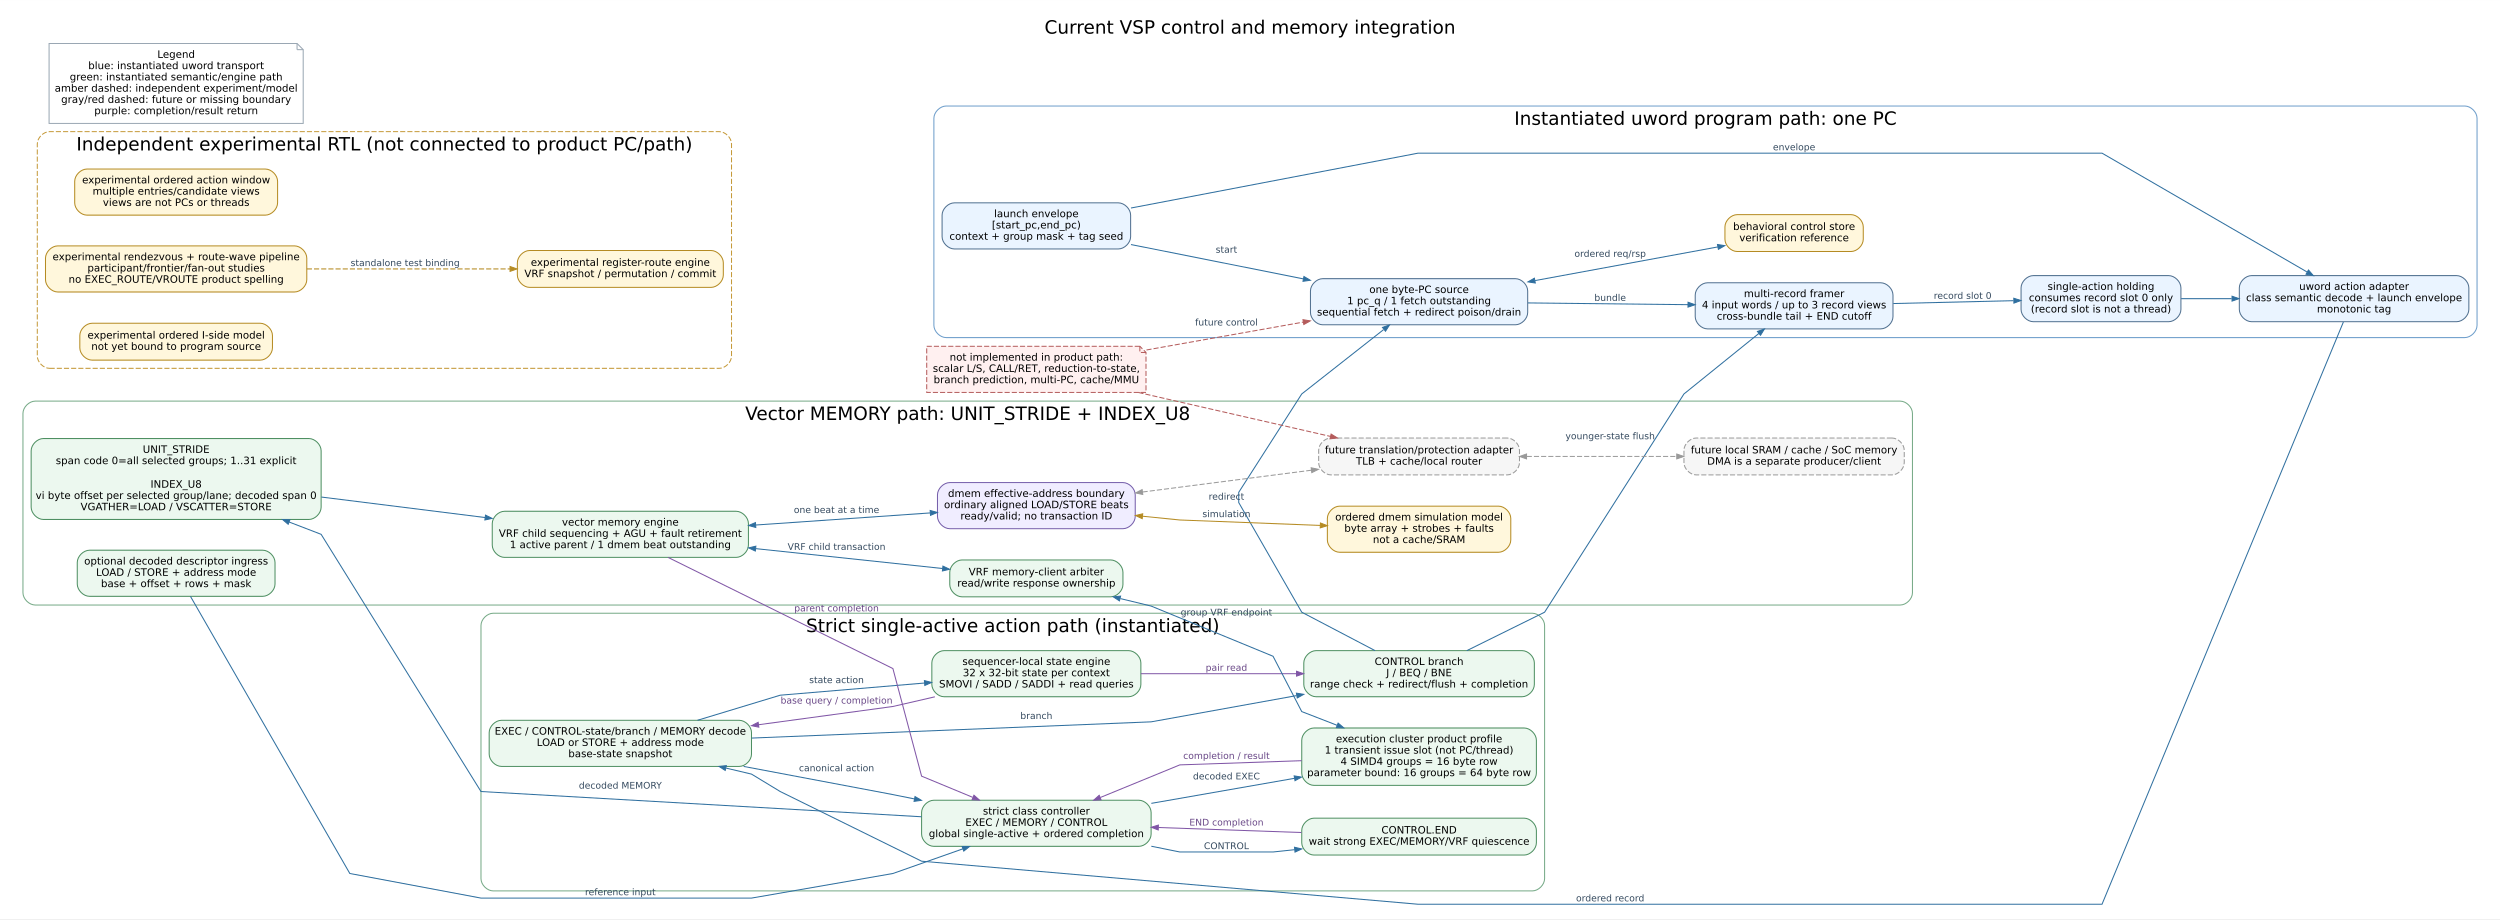
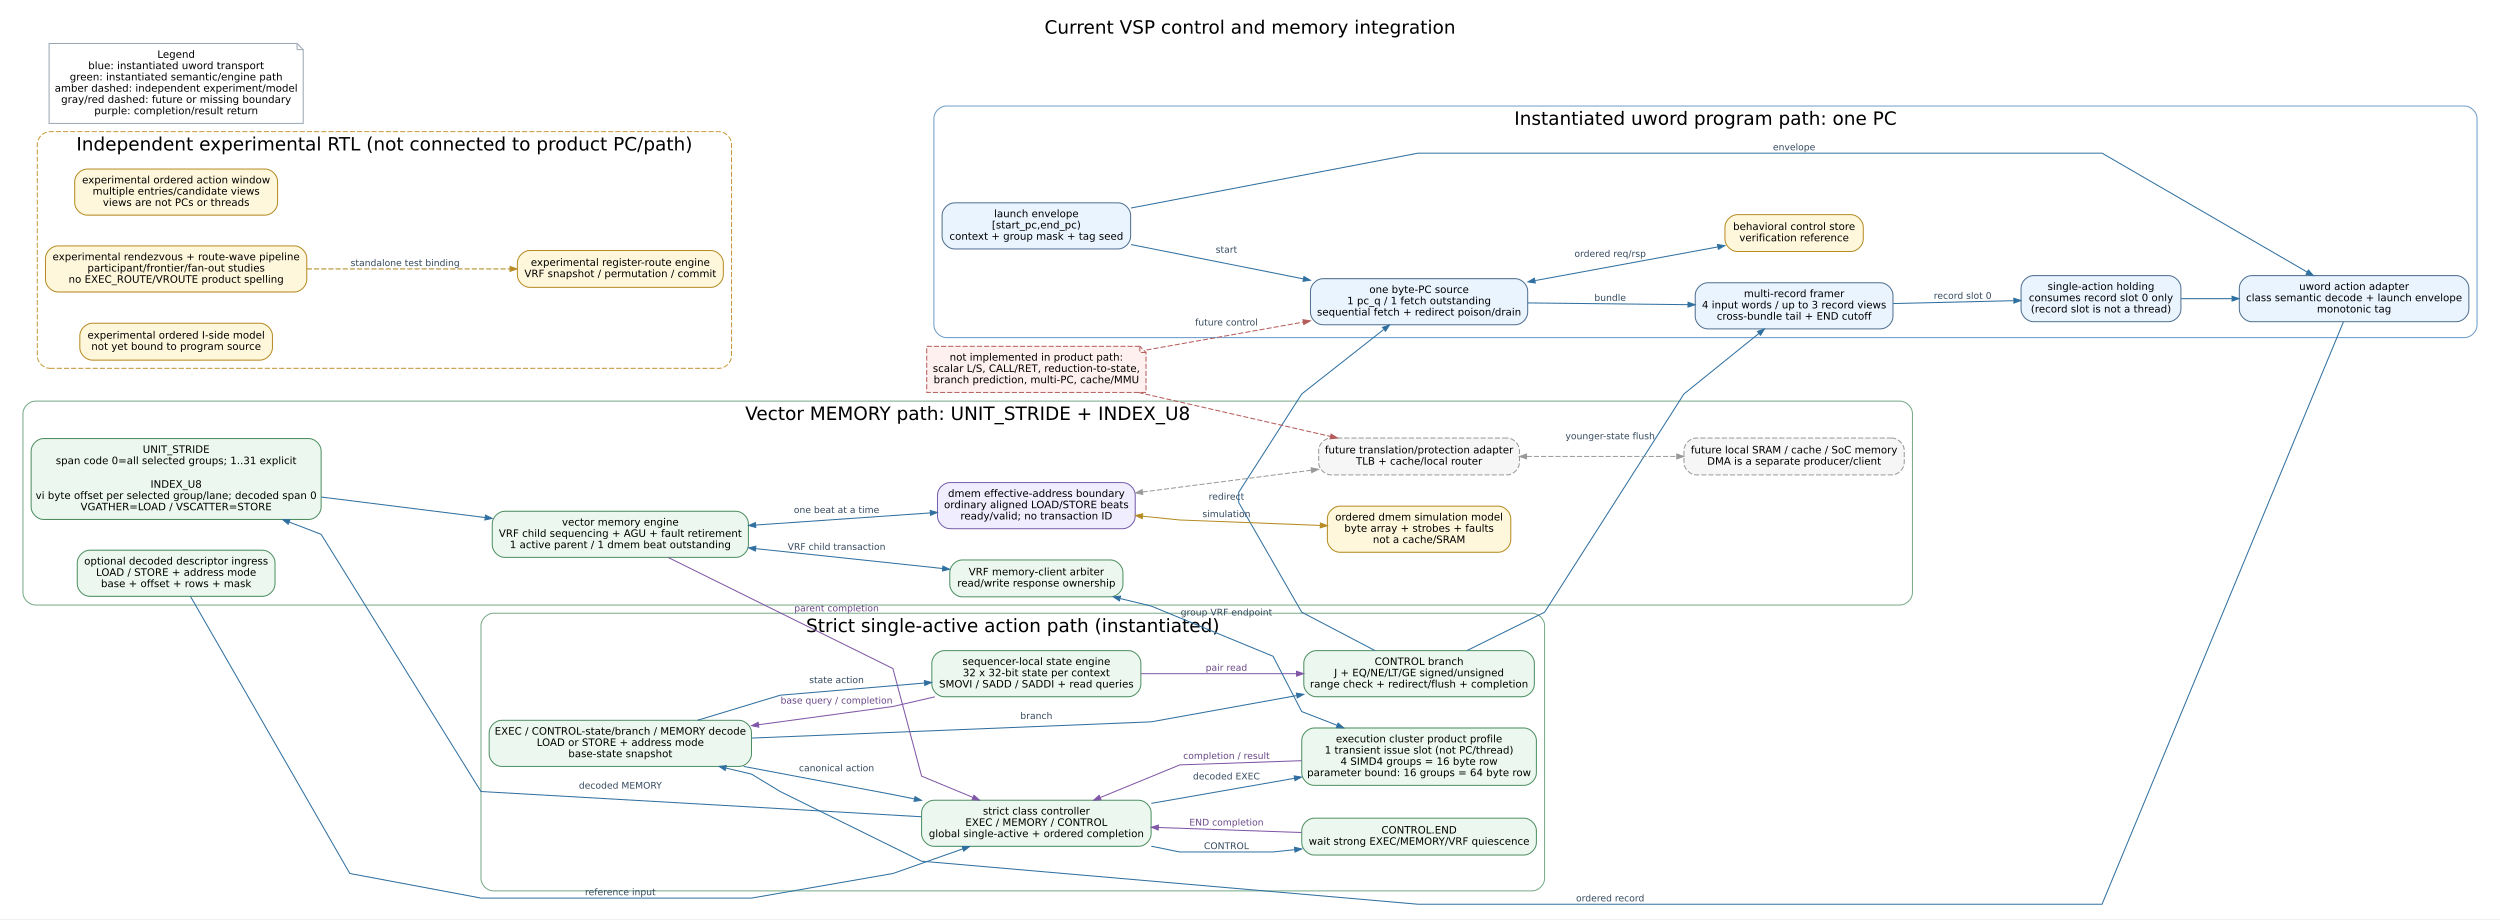
<svg xmlns="http://www.w3.org/2000/svg" width="2440pt" height="897pt" viewBox="0.00 0.00 2439.80 896.80">
  <g id="graph0" class="graph" transform="scale(1 1) rotate(0) translate(14.4 882.4)">
    <polygon fill="#ffffff" stroke="transparent" points="-14.4,14.4 -14.4,-882.4 2425.4,-882.4 2425.4,14.4 -14.4,14.4" />
    <text text-anchor="middle" x="1205.5" y="-849.6" font-family="DejaVu Sans" font-size="18.00">Current VSP control and memory integration</text>
    <g id="clust1" class="cluster">
      <path fill="#ffffff" stroke="#6d9dca" d="M909,-553C909,-553 2391,-553 2391,-553 2397,-553 2403,-559 2403,-565 2403,-565 2403,-767 2403,-767 2403,-773 2397,-779 2391,-779 2391,-779 909,-779 909,-779 903,-779 897,-773 897,-767 897,-767 897,-565 897,-565 897,-559 903,-553 909,-553" />
      <text text-anchor="middle" x="1650" y="-760.6" font-family="DejaVu Sans" font-size="18.00">Instantiated uword program path: one PC</text>
    </g>
    <g id="clust2" class="cluster">
      <path fill="#ffffff" stroke="#75a986" d="M467,-13C467,-13 1481,-13 1481,-13 1487,-13 1493,-19 1493,-25 1493,-25 1493,-272 1493,-272 1493,-278 1487,-284 1481,-284 1481,-284 467,-284 467,-284 461,-284 455,-278 455,-272 455,-272 455,-25 455,-25 455,-19 461,-13 467,-13" />
      <text text-anchor="middle" x="974" y="-265.6" font-family="DejaVu Sans" font-size="18.00">Strict single-active action path (instantiated)</text>
    </g>
    <g id="clust3" class="cluster">
      <path fill="#ffffff" stroke="#75a986" d="M20,-292C20,-292 1840,-292 1840,-292 1846,-292 1852,-298 1852,-304 1852,-304 1852,-479 1852,-479 1852,-485 1846,-491 1840,-491 1840,-491 20,-491 20,-491 14,-491 8,-485 8,-479 8,-479 8,-304 8,-304 8,-298 14,-292 20,-292" />
      <text text-anchor="middle" x="930" y="-472.6" font-family="DejaVu Sans" font-size="18.00">Vector MEMORY path: UNIT_STRIDE + INDEX_U8</text>
    </g>
    <g id="clust4" class="cluster">
      <path fill="#ffffff" stroke="#c59a3a" stroke-dasharray="5,2" d="M34,-523C34,-523 687.5,-523 687.5,-523 693.5,-523 699.5,-529 699.5,-535 699.5,-535 699.5,-742 699.5,-742 699.5,-748 693.5,-754 687.5,-754 687.5,-754 34,-754 34,-754 28,-754 22,-748 22,-742 22,-742 22,-535 22,-535 22,-529 28,-523 34,-523" />
      <text text-anchor="middle" x="360.75" y="-735.6" font-family="DejaVu Sans" font-size="18.00">Independent experimental RTL (not connected to product PC/path)</text>
    </g>
    <g id="node1" class="node">
      <path fill="#eaf4ff" stroke="#4f6f8f" d="M1077,-684.5C1077,-684.5 917,-684.5 917,-684.5 911,-684.5 905,-678.5 905,-672.5 905,-672.5 905,-651.5 905,-651.5 905,-645.5 911,-639.5 917,-639.5 917,-639.5 1077,-639.5 1077,-639.5 1083,-639.5 1089,-645.5 1089,-651.5 1089,-651.5 1089,-672.5 1089,-672.5 1089,-678.5 1083,-684.5 1077,-684.5" />
      <text text-anchor="middle" x="997" y="-670.5" font-family="DejaVu Sans" font-size="10.00">launch envelope</text>
      <text text-anchor="middle" x="997" y="-659.5" font-family="DejaVu Sans" font-size="10.00">[start_pc,end_pc)</text>
      <text text-anchor="middle" x="997" y="-648.5" font-family="DejaVu Sans" font-size="10.00">context + group mask + tag seed</text>
    </g>
    <g id="node3" class="node">
      <path fill="#eaf4ff" stroke="#4f6f8f" d="M1464.5,-610.5C1464.5,-610.5 1276.5,-610.5 1276.5,-610.5 1270.5,-610.5 1264.5,-604.5 1264.5,-598.5 1264.5,-598.5 1264.5,-577.5 1264.5,-577.5 1264.5,-571.5 1270.5,-565.5 1276.5,-565.5 1276.5,-565.5 1464.5,-565.5 1464.5,-565.5 1470.5,-565.5 1476.5,-571.5 1476.5,-577.5 1476.5,-577.5 1476.5,-598.5 1476.5,-598.5 1476.5,-604.5 1470.5,-610.5 1464.5,-610.5" />
      <text text-anchor="middle" x="1370.5" y="-596.5" font-family="DejaVu Sans" font-size="10.00">one byte-PC source</text>
      <text text-anchor="middle" x="1370.5" y="-585.5" font-family="DejaVu Sans" font-size="10.00">1 pc_q / 1 fetch outstanding</text>
      <text text-anchor="middle" x="1370.5" y="-574.5" font-family="DejaVu Sans" font-size="10.00">sequential fetch + redirect poison/drain</text>
    </g>
    <g id="edge1" class="edge">
      <path fill="none" stroke="#2f6f9f" d="M1089.35,-643.8C1140.14,-633.69 1203.75,-621.02 1257.51,-610.31" />
      <polygon fill="#2f6f9f" stroke="#2f6f9f" points="1258.15,-612.61 1264.35,-608.94 1257.22,-607.94 1258.15,-612.61" />
      <text text-anchor="middle" x="1182.5" y="-635.8" font-family="DejaVu Sans" font-size="9.00" fill="#34495e">start</text>
    </g>
    <g id="node6" class="node">
      <path fill="#eaf4ff" stroke="#4f6f8f" d="M2383,-613.5C2383,-613.5 2183,-613.5 2183,-613.5 2177,-613.5 2171,-607.5 2171,-601.5 2171,-601.5 2171,-580.5 2171,-580.5 2171,-574.5 2177,-568.5 2183,-568.5 2183,-568.5 2383,-568.5 2383,-568.5 2389,-568.5 2395,-574.5 2395,-580.5 2395,-580.5 2395,-601.5 2395,-601.5 2395,-607.5 2389,-613.5 2383,-613.5" />
      <text text-anchor="middle" x="2283" y="-599.5" font-family="DejaVu Sans" font-size="10.00">uword action adapter</text>
      <text text-anchor="middle" x="2283" y="-588.5" font-family="DejaVu Sans" font-size="10.00">class semantic decode + launch envelope</text>
      <text text-anchor="middle" x="2283" y="-577.5" font-family="DejaVu Sans" font-size="10.00">monotonic tag</text>
    </g>
    <g id="edge2" class="edge">
      <path fill="none" stroke="#2f6f9f" d="M1089.35,-679.46C1199.35,-700.48 1369.5,-733 1369.5,-733 1369.5,-733 1369.5,-733 2037,-733 2037,-733 2166.18,-658.13 2236.94,-617.12" />
      <polygon fill="#2f6f9f" stroke="#2f6f9f" points="2238.49,-618.97 2243.18,-613.5 2236.1,-614.85 2238.49,-618.97" />
      <text text-anchor="middle" x="1736.5" y="-735.8" font-family="DejaVu Sans" font-size="9.00" fill="#34495e">envelope</text>
    </g>
    <g id="node2" class="node">
      <path fill="#fff7dc" stroke="#b58b23" d="M1792,-673C1792,-673 1681,-673 1681,-673 1675,-673 1669,-667 1669,-661 1669,-661 1669,-649 1669,-649 1669,-643 1675,-637 1681,-637 1681,-637 1792,-637 1792,-637 1798,-637 1804,-643 1804,-649 1804,-649 1804,-661 1804,-661 1804,-667 1798,-673 1792,-673" />
      <text text-anchor="middle" x="1736.5" y="-658" font-family="DejaVu Sans" font-size="10.00">behavioral control store</text>
      <text text-anchor="middle" x="1736.5" y="-647" font-family="DejaVu Sans" font-size="10.00">verification reference</text>
    </g>
    <g id="edge3" class="edge">
      <path fill="none" stroke="#2f6f9f" d="M1483.74,-608.66C1541.76,-619.34 1610.93,-632.07 1662.08,-641.49" />
      <polygon fill="#2f6f9f" stroke="#2f6f9f" points="1483.9,-606.27 1476.78,-607.38 1483.04,-610.95 1483.9,-606.27" />
      <polygon fill="#2f6f9f" stroke="#2f6f9f" points="1661.73,-643.84 1668.85,-642.73 1662.6,-639.16 1661.73,-643.84" />
      <text text-anchor="middle" x="1557" y="-631.8" font-family="DejaVu Sans" font-size="9.00" fill="#34495e">ordered req/rsp</text>
    </g>
    <g id="node4" class="node">
      <path fill="#eaf4ff" stroke="#4f6f8f" d="M1821,-606.5C1821,-606.5 1652,-606.5 1652,-606.5 1646,-606.5 1640,-600.5 1640,-594.5 1640,-594.5 1640,-573.5 1640,-573.5 1640,-567.5 1646,-561.5 1652,-561.5 1652,-561.5 1821,-561.5 1821,-561.5 1827,-561.5 1833,-567.5 1833,-573.5 1833,-573.5 1833,-594.5 1833,-594.5 1833,-600.5 1827,-606.5 1821,-606.5" />
      <text text-anchor="middle" x="1736.5" y="-592.5" font-family="DejaVu Sans" font-size="10.00">multi-record framer</text>
      <text text-anchor="middle" x="1736.5" y="-581.5" font-family="DejaVu Sans" font-size="10.00">4 input words / up to 3 record views</text>
      <text text-anchor="middle" x="1736.5" y="-570.5" font-family="DejaVu Sans" font-size="10.00">cross-bundle tail + END cutoff</text>
    </g>
    <g id="edge4" class="edge">
      <path fill="none" stroke="#2f6f9f" d="M1476.78,-586.84C1525.91,-586.3 1584.18,-585.66 1632.96,-585.13" />
      <polygon fill="#2f6f9f" stroke="#2f6f9f" points="1633,-587.51 1639.78,-585.05 1632.95,-582.75 1633,-587.51" />
      <text text-anchor="middle" x="1557" y="-588.8" font-family="DejaVu Sans" font-size="9.00" fill="#34495e">bundle</text>
    </g>
    <g id="node5" class="node">
      <path fill="#eaf4ff" stroke="#4f6f8f" d="M2102,-613.5C2102,-613.5 1970,-613.5 1970,-613.5 1964,-613.5 1958,-607.5 1958,-601.5 1958,-601.5 1958,-580.5 1958,-580.5 1958,-574.5 1964,-568.5 1970,-568.5 1970,-568.5 2102,-568.5 2102,-568.5 2108,-568.5 2114,-574.5 2114,-580.5 2114,-580.5 2114,-601.5 2114,-601.5 2114,-607.5 2108,-613.5 2102,-613.5" />
      <text text-anchor="middle" x="2036" y="-599.5" font-family="DejaVu Sans" font-size="10.00">single-action holding</text>
      <text text-anchor="middle" x="2036" y="-588.5" font-family="DejaVu Sans" font-size="10.00">consumes record slot 0 only</text>
      <text text-anchor="middle" x="2036" y="-577.5" font-family="DejaVu Sans" font-size="10.00">(record slot is not a thread)</text>
    </g>
    <g id="edge5" class="edge">
      <path fill="none" stroke="#2f6f9f" d="M1833.27,-586.25C1871.01,-587.14 1913.98,-588.15 1950.54,-589.01" />
      <polygon fill="#2f6f9f" stroke="#2f6f9f" points="1950.91,-591.4 1957.77,-589.18 1951.02,-586.64 1950.91,-591.4" />
      <text text-anchor="middle" x="1901" y="-590.8" font-family="DejaVu Sans" font-size="9.00" fill="#34495e">record slot 0</text>
    </g>
    <g id="edge6" class="edge">
      <path fill="none" stroke="#2f6f9f" d="M2114.18,-591C2129.89,-591 2146.76,-591 2163.53,-591" />
      <polygon fill="#2f6f9f" stroke="#2f6f9f" points="2163.9,-593.38 2170.7,-591 2163.9,-588.62 2163.9,-593.38" />
    </g>
    <g id="node7" class="node">
      <path fill="#ecf8ef" stroke="#4e8f62" d="M707,-179.5C707,-179.5 475,-179.5 475,-179.5 469,-179.5 463,-173.5 463,-167.5 463,-167.5 463,-146.5 463,-146.5 463,-140.5 469,-134.5 475,-134.5 475,-134.5 707,-134.5 707,-134.5 713,-134.5 719,-140.5 719,-146.5 719,-146.5 719,-167.5 719,-167.5 719,-173.5 713,-179.5 707,-179.5" />
      <text text-anchor="middle" x="591" y="-165.5" font-family="DejaVu Sans" font-size="10.00">EXEC / CONTROL-state/branch / MEMORY decode</text>
      <text text-anchor="middle" x="591" y="-154.5" font-family="DejaVu Sans" font-size="10.00">LOAD or STORE + address mode</text>
      <text text-anchor="middle" x="591" y="-143.5" font-family="DejaVu Sans" font-size="10.00">base-state snapshot</text>
    </g>
    <g id="edge7" class="edge">
      <path fill="none" stroke="#2f6f9f" d="M2272.55,-568.19C2227.52,-459.58 2037,0 2037,0 1369.5,0 1369.5,0 1369.5,0 1369.5,0 885,-42 885,-42 885,-42 747,-110 747,-110 747,-110 719,-127 719,-127 719,-127 708.84,-129.4 694.27,-132.84" />
      <polygon fill="#2f6f9f" stroke="#2f6f9f" points="693.35,-130.61 687.28,-134.49 694.45,-135.25 693.35,-130.61" />
      <text text-anchor="middle" x="1557" y="-2.8" font-family="DejaVu Sans" font-size="9.00" fill="#34495e">ordered record</text>
    </g>
    <g id="node8" class="node">
      <path fill="#ecf8ef" stroke="#4e8f62" d="M1087,-247.5C1087,-247.5 907,-247.5 907,-247.5 901,-247.5 895,-241.5 895,-235.5 895,-235.5 895,-214.5 895,-214.5 895,-208.5 901,-202.5 907,-202.5 907,-202.5 1087,-202.5 1087,-202.5 1093,-202.5 1099,-208.5 1099,-214.5 1099,-214.5 1099,-235.5 1099,-235.5 1099,-241.5 1093,-247.5 1087,-247.5" />
      <text text-anchor="middle" x="997" y="-233.5" font-family="DejaVu Sans" font-size="10.00">sequencer-local state engine</text>
      <text text-anchor="middle" x="997" y="-222.5" font-family="DejaVu Sans" font-size="10.00">32 x 32-bit state per context</text>
      <text text-anchor="middle" x="997" y="-211.5" font-family="DejaVu Sans" font-size="10.00">SMOVI / SADD / SADDI + read queries</text>
    </g>
    <g id="edge9" class="edge">
      <path fill="none" stroke="#2f6f9f" d="M666.32,-179.54C706.1,-191.6 747,-204 747,-204 747,-204 820.64,-210.21 887.83,-215.88" />
      <polygon fill="#2f6f9f" stroke="#2f6f9f" points="887.75,-218.26 894.72,-216.46 888.15,-213.52 887.75,-218.26" />
      <text text-anchor="middle" x="802" y="-215.8" font-family="DejaVu Sans" font-size="9.00" fill="#34495e">state action</text>
    </g>
    <g id="node9" class="node">
      <path fill="#ecf8ef" stroke="#4e8f62" d="M1471,-247.5C1471,-247.5 1270,-247.5 1270,-247.5 1264,-247.5 1258,-241.5 1258,-235.5 1258,-235.5 1258,-214.5 1258,-214.5 1258,-208.5 1264,-202.5 1270,-202.5 1270,-202.5 1471,-202.5 1471,-202.5 1477,-202.5 1483,-208.5 1483,-214.5 1483,-214.5 1483,-235.5 1483,-235.5 1483,-241.5 1477,-247.5 1471,-247.5" />
      <text text-anchor="middle" x="1370.5" y="-233.5" font-family="DejaVu Sans" font-size="10.00">CONTROL branch</text>
-       <text text-anchor="middle" x="1370.5" y="-222.5" font-family="DejaVu Sans" font-size="10.00">J / BEQ / BNE</text>
+       <text text-anchor="middle" x="1370.5" y="-222.5" font-family="DejaVu Sans" font-size="10.00">J + EQ/NE/LT/GE signed/unsigned</text>
      <text text-anchor="middle" x="1370.5" y="-211.5" font-family="DejaVu Sans" font-size="10.00">range check + redirect/flush + completion</text>
    </g>
    <g id="edge10" class="edge">
      <path fill="none" stroke="#2f6f9f" d="M719.13,-162.16C872.21,-168.38 1109,-178 1109,-178 1109,-178 1182.08,-191.19 1250.83,-203.59" />
      <polygon fill="#2f6f9f" stroke="#2f6f9f" points="1250.78,-206 1257.89,-204.86 1251.62,-201.31 1250.78,-206" />
      <text text-anchor="middle" x="997" y="-180.8" font-family="DejaVu Sans" font-size="9.00" fill="#34495e">branch</text>
    </g>
    <g id="node10" class="node">
      <path fill="#ecf8ef" stroke="#4e8f62" d="M1097,-101.5C1097,-101.5 897,-101.5 897,-101.5 891,-101.5 885,-95.5 885,-89.5 885,-89.5 885,-68.5 885,-68.5 885,-62.5 891,-56.5 897,-56.5 897,-56.5 1097,-56.5 1097,-56.5 1103,-56.5 1109,-62.5 1109,-68.5 1109,-68.5 1109,-89.5 1109,-89.5 1109,-95.5 1103,-101.5 1097,-101.5" />
      <text text-anchor="middle" x="997" y="-87.5" font-family="DejaVu Sans" font-size="10.00">strict class controller</text>
      <text text-anchor="middle" x="997" y="-76.5" font-family="DejaVu Sans" font-size="10.00">EXEC / MEMORY / CONTROL</text>
      <text text-anchor="middle" x="997" y="-65.5" font-family="DejaVu Sans" font-size="10.00">global single-active + ordered completion</text>
    </g>
    <g id="edge8" class="edge">
      <path fill="none" stroke="#2f6f9f" d="M711.32,-134.49C781.66,-121.22 857,-107 857,-107 857,-107 865.31,-105.33 877.86,-102.8" />
      <polygon fill="#2f6f9f" stroke="#2f6f9f" points="878.6,-105.08 884.79,-101.4 877.66,-100.41 878.6,-105.08" />
      <text text-anchor="middle" x="802" y="-129.8" font-family="DejaVu Sans" font-size="9.00" fill="#34495e">canonical action</text>
    </g>
    <g id="edge11" class="edge">
      <path fill="none" stroke="#8056a6" d="M897.95,-202.43C874.95,-197.13 857,-193 857,-193 857,-193 791.64,-184.12 725.84,-175.18" />
      <polygon fill="#8056a6" stroke="#8056a6" points="726.13,-172.82 719.07,-174.26 725.48,-177.54 726.13,-172.82" />
      <text text-anchor="middle" x="802" y="-195.8" font-family="DejaVu Sans" font-size="9.00" fill="#684686">base query / completion</text>
    </g>
    <g id="edge12" class="edge">
      <path fill="none" stroke="#8056a6" d="M1099.02,-225C1145.91,-225 1201.97,-225 1250.86,-225" />
      <polygon fill="#8056a6" stroke="#8056a6" points="1250.91,-227.38 1257.71,-225 1250.91,-222.62 1250.91,-227.38" />
      <text text-anchor="middle" x="1182.5" y="-227.8" font-family="DejaVu Sans" font-size="9.00" fill="#684686">pair read</text>
    </g>
    <g id="edge13" class="edge">
      <path fill="none" stroke="#2f6f9f" d="M1327.54,-247.51C1295.05,-264.54 1256,-285 1256,-285 1256,-285 1194.5,-392 1194.5,-392 1194.5,-392 1194.5,-402 1194.5,-402 1194.5,-402 1256,-498 1256,-498 1256,-498 1302.19,-534.31 1335.89,-560.8" />
      <polygon fill="#2f6f9f" stroke="#2f6f9f" points="1334.79,-562.96 1341.61,-565.29 1337.73,-559.22 1334.79,-562.96" />
      <text text-anchor="middle" x="1182.5" y="-394.8" font-family="DejaVu Sans" font-size="9.00" fill="#34495e">redirect</text>
    </g>
    <g id="edge14" class="edge">
      <path fill="none" stroke="#2f6f9f" d="M1417.09,-247.51C1451.56,-264.54 1493,-285 1493,-285 1493,-285 1629,-498 1629,-498 1629,-498 1670.97,-531.89 1702.21,-557.12" />
      <polygon fill="#2f6f9f" stroke="#2f6f9f" points="1700.73,-558.98 1707.52,-561.4 1703.72,-555.28 1700.73,-558.98" />
      <text text-anchor="middle" x="1557" y="-453.8" font-family="DejaVu Sans" font-size="9.00" fill="#34495e">younger-state flush</text>
    </g>
    <g id="node11" class="node">
      <path fill="#ecf8ef" stroke="#4e8f62" d="M1473,-172C1473,-172 1268,-172 1268,-172 1262,-172 1256,-166 1256,-160 1256,-160 1256,-128 1256,-128 1256,-122 1262,-116 1268,-116 1268,-116 1473,-116 1473,-116 1479,-116 1485,-122 1485,-128 1485,-128 1485,-160 1485,-160 1485,-166 1479,-172 1473,-172" />
      <text text-anchor="middle" x="1370.5" y="-158" font-family="DejaVu Sans" font-size="10.00">execution cluster product profile</text>
      <text text-anchor="middle" x="1370.5" y="-147" font-family="DejaVu Sans" font-size="10.00">1 transient issue slot (not PC/thread)</text>
      <text text-anchor="middle" x="1370.5" y="-136" font-family="DejaVu Sans" font-size="10.00">4 SIMD4 groups = 16 byte row</text>
      <text text-anchor="middle" x="1370.5" y="-125" font-family="DejaVu Sans" font-size="10.00">parameter bound: 16 groups = 64 byte row</text>
    </g>
    <g id="edge15" class="edge">
      <path fill="none" stroke="#2f6f9f" d="M1109.21,-98.46C1153.23,-106.16 1203.95,-115.03 1248.85,-122.89" />
      <polygon fill="#2f6f9f" stroke="#2f6f9f" points="1248.61,-125.26 1255.72,-124.09 1249.43,-120.58 1248.61,-125.26" />
      <text text-anchor="middle" x="1182.5" y="-121.8" font-family="DejaVu Sans" font-size="9.00" fill="#34495e">decoded EXEC</text>
    </g>
    <g id="node12" class="node">
      <path fill="#ecf8ef" stroke="#4e8f62" d="M1473,-84C1473,-84 1268,-84 1268,-84 1262,-84 1256,-78 1256,-72 1256,-72 1256,-60 1256,-60 1256,-54 1262,-48 1268,-48 1268,-48 1473,-48 1473,-48 1479,-48 1485,-54 1485,-60 1485,-60 1485,-72 1485,-72 1485,-78 1479,-84 1473,-84" />
      <text text-anchor="middle" x="1370.5" y="-69" font-family="DejaVu Sans" font-size="10.00">CONTROL.END</text>
      <text text-anchor="middle" x="1370.5" y="-58" font-family="DejaVu Sans" font-size="10.00">wait strong EXEC/MEMORY/VRF quiescence</text>
    </g>
    <g id="edge17" class="edge">
      <path fill="none" stroke="#2f6f9f" d="M1109.21,-56.6C1125.54,-53.31 1137,-51 1137,-51 1137,-51 1228,-51 1228,-51 1228,-51 1236.34,-51.88 1248.98,-53.22" />
      <polygon fill="#2f6f9f" stroke="#2f6f9f" points="1248.94,-55.61 1255.96,-53.96 1249.44,-50.88 1248.94,-55.61" />
      <text text-anchor="middle" x="1182.5" y="-53.8" font-family="DejaVu Sans" font-size="9.00" fill="#34495e">CONTROL</text>
    </g>
    <g id="node14" class="node">
      <path fill="#ecf8ef" stroke="#4e8f62" d="M287,-454.5C287,-454.5 28,-454.5 28,-454.5 22,-454.5 16,-448.5 16,-442.5 16,-442.5 16,-387.5 16,-387.5 16,-381.5 22,-375.5 28,-375.5 28,-375.5 287,-375.5 287,-375.5 293,-375.5 299,-381.5 299,-387.5 299,-387.5 299,-442.5 299,-442.5 299,-448.5 293,-454.5 287,-454.5" />
      <text text-anchor="middle" x="157.5" y="-440.5" font-family="DejaVu Sans" font-size="10.00">UNIT_STRIDE</text>
      <text text-anchor="middle" x="157.5" y="-429.5" font-family="DejaVu Sans" font-size="10.00">span code 0=all selected groups; 1..31 explicit</text>
      <text text-anchor="middle" x="157.5" y="-406.5" font-family="DejaVu Sans" font-size="10.00">INDEX_U8</text>
      <text text-anchor="middle" x="157.5" y="-395.5" font-family="DejaVu Sans" font-size="10.00">vi byte offset per selected group/lane; decoded span 0</text>
      <text text-anchor="middle" x="157.5" y="-384.5" font-family="DejaVu Sans" font-size="10.00">VGATHER=LOAD / VSCATTER=STORE</text>
    </g>
    <g id="edge20" class="edge">
      <path fill="none" stroke="#2f6f9f" d="M884.89,-85.37C726.56,-94.44 455,-110 455,-110 455,-110 299,-361 299,-361 299,-361 285.9,-366.03 267.7,-373.03" />
      <polygon fill="#2f6f9f" stroke="#2f6f9f" points="266.84,-370.81 261.35,-375.47 268.55,-375.25 266.84,-370.81" />
      <text text-anchor="middle" x="591" y="-112.8" font-family="DejaVu Sans" font-size="9.00" fill="#34495e">decoded MEMORY</text>
    </g>
    <g id="edge16" class="edge">
      <path fill="none" stroke="#8056a6" d="M1255.97,-140.09C1196.96,-138.06 1137,-136 1137,-136 1137,-136 1096.6,-119.43 1059.36,-104.16" />
      <polygon fill="#8056a6" stroke="#8056a6" points="1060.13,-101.91 1052.94,-101.53 1058.33,-106.31 1060.13,-101.91" />
      <text text-anchor="middle" x="1182.5" y="-141.8" font-family="DejaVu Sans" font-size="9.00" fill="#684686">completion / result</text>
    </g>
    <g id="edge18" class="edge">
      <path fill="none" stroke="#8056a6" d="M1255.72,-69.98C1211.45,-71.53 1160.72,-73.31 1116.04,-74.87" />
      <polygon fill="#8056a6" stroke="#8056a6" points="1115.92,-72.49 1109.21,-75.11 1116.09,-77.25 1115.92,-72.49" />
      <text text-anchor="middle" x="1182.5" y="-76.8" font-family="DejaVu Sans" font-size="9.00" fill="#684686">END completion</text>
    </g>
    <g id="node13" class="node">
      <path fill="#ecf8ef" stroke="#4e8f62" d="M242,-345.5C242,-345.5 73,-345.5 73,-345.5 67,-345.5 61,-339.5 61,-333.5 61,-333.5 61,-312.5 61,-312.5 61,-306.5 67,-300.5 73,-300.5 73,-300.5 242,-300.5 242,-300.5 248,-300.5 254,-306.5 254,-312.5 254,-312.5 254,-333.5 254,-333.5 254,-339.5 248,-345.5 242,-345.5" />
      <text text-anchor="middle" x="157.5" y="-331.5" font-family="DejaVu Sans" font-size="10.00">optional decoded descriptor ingress</text>
      <text text-anchor="middle" x="157.5" y="-320.5" font-family="DejaVu Sans" font-size="10.00">LOAD / STORE + address mode</text>
      <text text-anchor="middle" x="157.5" y="-309.5" font-family="DejaVu Sans" font-size="10.00">base + offset + rows + mask</text>
    </g>
    <g id="edge19" class="edge">
      <path fill="none" stroke="#2f6f9f" d="M171.44,-300.5C210.9,-231.89 327,-30 327,-30 327,-30 455,-6 455,-6 455,-6 719,-6 719,-6 719,-6 857,-30 857,-30 857,-30 891,-41.99 925.38,-54.1" />
      <polygon fill="#2f6f9f" stroke="#2f6f9f" points="924.58,-56.35 931.79,-56.36 926.17,-51.86 924.58,-56.35" />
      <text text-anchor="middle" x="591" y="-8.8" font-family="DejaVu Sans" font-size="9.00" fill="#34495e">reference input</text>
    </g>
    <g id="node15" class="node">
      <path fill="#ecf8ef" stroke="#4e8f62" d="M704,-383.5C704,-383.5 478,-383.5 478,-383.5 472,-383.5 466,-377.5 466,-371.5 466,-371.5 466,-350.5 466,-350.5 466,-344.5 472,-338.5 478,-338.5 478,-338.5 704,-338.5 704,-338.5 710,-338.5 716,-344.5 716,-350.5 716,-350.5 716,-371.5 716,-371.5 716,-377.5 710,-383.5 704,-383.5" />
      <text text-anchor="middle" x="591" y="-369.5" font-family="DejaVu Sans" font-size="10.00">vector memory engine</text>
      <text text-anchor="middle" x="591" y="-358.5" font-family="DejaVu Sans" font-size="10.00">VRF child sequencing + AGU + fault retirement</text>
      <text text-anchor="middle" x="591" y="-347.5" font-family="DejaVu Sans" font-size="10.00">1 active parent / 1 dmem beat outstanding</text>
    </g>
    <g id="edge21" class="edge">
      <path fill="none" stroke="#2f6f9f" d="M299.19,-397.39C350.62,-390.96 408.55,-383.71 459.09,-377.38" />
      <polygon fill="#2f6f9f" stroke="#2f6f9f" points="459.4,-379.74 465.85,-376.54 458.81,-375.02 459.4,-379.74" />
    </g>
    <g id="edge22" class="edge">
      <path fill="none" stroke="#8056a6" d="M637.56,-338.48C713.32,-301.03 857,-230 857,-230 857,-230 885,-125 885,-125 885,-125 909.14,-115 934.9,-104.32" />
      <polygon fill="#8056a6" stroke="#8056a6" points="936.1,-106.4 941.48,-101.6 934.28,-102 936.1,-106.4" />
      <text text-anchor="middle" x="802" y="-285.8" font-family="DejaVu Sans" font-size="9.00" fill="#684686">parent completion</text>
    </g>
    <g id="node16" class="node">
      <path fill="#ecf8ef" stroke="#4e8f62" d="M1069.5,-336C1069.5,-336 924.5,-336 924.5,-336 918.5,-336 912.5,-330 912.5,-324 912.5,-324 912.5,-312 912.5,-312 912.5,-306 918.5,-300 924.5,-300 924.5,-300 1069.5,-300 1069.5,-300 1075.5,-300 1081.5,-306 1081.5,-312 1081.5,-312 1081.5,-324 1081.5,-324 1081.5,-330 1075.5,-336 1069.5,-336" />
      <text text-anchor="middle" x="997" y="-321" font-family="DejaVu Sans" font-size="10.00">VRF memory-client arbiter</text>
      <text text-anchor="middle" x="997" y="-310" font-family="DejaVu Sans" font-size="10.00">read/write response ownership</text>
    </g>
    <g id="edge23" class="edge">
      <path fill="none" stroke="#2f6f9f" d="M723.37,-347.02C782.94,-340.68 851.89,-333.34 905.55,-327.63" />
      <polygon fill="#2f6f9f" stroke="#2f6f9f" points="722.74,-344.69 716.23,-347.78 723.25,-349.42 722.74,-344.69" />
      <polygon fill="#2f6f9f" stroke="#2f6f9f" points="905.83,-329.99 912.34,-326.9 905.33,-325.26 905.83,-329.99" />
      <text text-anchor="middle" x="802" y="-345.8" font-family="DejaVu Sans" font-size="9.00" fill="#34495e">VRF child transaction</text>
    </g>
    <g id="node17" class="node">
      <path fill="#f0edff" stroke="#755eaa" d="M1081.5,-411.5C1081.5,-411.5 912.5,-411.5 912.5,-411.5 906.5,-411.5 900.5,-405.5 900.5,-399.5 900.5,-399.5 900.5,-378.5 900.5,-378.5 900.5,-372.5 906.5,-366.5 912.5,-366.5 912.5,-366.5 1081.5,-366.5 1081.5,-366.5 1087.5,-366.5 1093.5,-372.5 1093.5,-378.5 1093.5,-378.5 1093.5,-399.5 1093.5,-399.5 1093.5,-405.5 1087.5,-411.5 1081.5,-411.5" />
      <text text-anchor="middle" x="997" y="-397.5" font-family="DejaVu Sans" font-size="10.00">dmem effective-address boundary</text>
      <text text-anchor="middle" x="997" y="-386.5" font-family="DejaVu Sans" font-size="10.00">ordinary aligned LOAD/STORE beats</text>
      <text text-anchor="middle" x="997" y="-375.5" font-family="DejaVu Sans" font-size="10.00">ready/valid; no transaction ID</text>
    </g>
    <g id="edge25" class="edge">
      <path fill="none" stroke="#2f6f9f" d="M723.22,-370.09C778.43,-373.92 841.72,-378.31 893.43,-381.89" />
      <polygon fill="#2f6f9f" stroke="#2f6f9f" points="723.18,-367.71 716.23,-369.61 722.85,-372.45 723.18,-367.71" />
      <polygon fill="#2f6f9f" stroke="#2f6f9f" points="893.37,-384.27 900.32,-382.37 893.7,-379.52 893.37,-384.27" />
      <text text-anchor="middle" x="802" y="-381.8" font-family="DejaVu Sans" font-size="9.00" fill="#34495e">one beat at a time</text>
    </g>
    <g id="edge24" class="edge">
      <path fill="none" stroke="#2f6f9f" d="M1079.02,-298.29C1096.06,-294.15 1109,-291 1109,-291 1109,-291 1228,-242 1228,-242 1228,-242 1256,-188 1256,-188 1256,-188 1271.25,-182.09 1290.57,-174.6" />
      <polygon fill="#2f6f9f" stroke="#2f6f9f" points="1078.08,-296.07 1072.04,-299.99 1079.21,-300.7 1078.08,-296.07" />
      <polygon fill="#2f6f9f" stroke="#2f6f9f" points="1291.5,-176.79 1296.98,-172.11 1289.78,-172.35 1291.5,-176.79" />
      <text text-anchor="middle" x="1182.5" y="-281.8" font-family="DejaVu Sans" font-size="9.00" fill="#34495e">group VRF endpoint</text>
    </g>
    <g id="node18" class="node">
      <path fill="#fff7dc" stroke="#b58b23" d="M1448,-388.5C1448,-388.5 1293,-388.5 1293,-388.5 1287,-388.5 1281,-382.5 1281,-376.5 1281,-376.5 1281,-355.5 1281,-355.5 1281,-349.5 1287,-343.5 1293,-343.5 1293,-343.5 1448,-343.5 1448,-343.5 1454,-343.5 1460,-349.5 1460,-355.5 1460,-355.5 1460,-376.5 1460,-376.5 1460,-382.5 1454,-388.5 1448,-388.5" />
      <text text-anchor="middle" x="1370.5" y="-374.5" font-family="DejaVu Sans" font-size="10.00">ordered dmem simulation model</text>
      <text text-anchor="middle" x="1370.5" y="-363.5" font-family="DejaVu Sans" font-size="10.00">byte array + strobes + faults</text>
      <text text-anchor="middle" x="1370.5" y="-352.5" font-family="DejaVu Sans" font-size="10.00">not a cache/SRAM</text>
    </g>
    <g id="edge26" class="edge">
      <path fill="none" stroke="#b58b23" d="M1100.68,-378.66C1121.41,-376.57 1137,-375 1137,-375 1137,-375 1209.83,-372.18 1273.97,-369.7" />
      <polygon fill="#b58b23" stroke="#b58b23" points="1100.31,-376.3 1093.78,-379.35 1100.79,-381.04 1100.31,-376.3" />
      <polygon fill="#b58b23" stroke="#b58b23" points="1274.24,-372.07 1280.94,-369.43 1274.05,-367.31 1274.24,-372.07" />
      <text text-anchor="middle" x="1182.5" y="-377.8" font-family="DejaVu Sans" font-size="9.00" fill="#34495e">simulation</text>
    </g>
    <g id="node19" class="node">
      <path fill="#f6f6f6" stroke="#999999" stroke-dasharray="5,2" d="M1456.5,-455C1456.5,-455 1284.5,-455 1284.5,-455 1278.5,-455 1272.5,-449 1272.5,-443 1272.5,-443 1272.5,-431 1272.5,-431 1272.5,-425 1278.5,-419 1284.5,-419 1284.5,-419 1456.5,-419 1456.5,-419 1462.5,-419 1468.5,-425 1468.5,-431 1468.5,-431 1468.5,-443 1468.5,-443 1468.5,-449 1462.5,-455 1456.5,-455" />
      <text text-anchor="middle" x="1370.5" y="-440" font-family="DejaVu Sans" font-size="10.00">future translation/protection adapter</text>
      <text text-anchor="middle" x="1370.5" y="-429" font-family="DejaVu Sans" font-size="10.00">TLB + cache/local router</text>
    </g>
    <g id="edge27" class="edge">
      <path fill="none" stroke="#999999" stroke-dasharray="5,2" d="M1100.68,-402.3C1121.41,-404.98 1137,-407 1137,-407 1137,-407 1203.59,-415.59 1265.5,-423.58" />
      <polygon fill="#999999" stroke="#999999" points="1100.83,-399.92 1093.78,-401.4 1100.22,-404.64 1100.83,-399.92" />
      <polygon fill="#999999" stroke="#999999" points="1265.2,-425.94 1272.25,-424.45 1265.81,-421.22 1265.2,-425.94" />
    </g>
    <g id="node20" class="node">
      <path fill="#f6f6f6" stroke="#999999" stroke-dasharray="5,2" d="M1832,-455C1832,-455 1641,-455 1641,-455 1635,-455 1629,-449 1629,-443 1629,-443 1629,-431 1629,-431 1629,-425 1635,-419 1641,-419 1641,-419 1832,-419 1832,-419 1838,-419 1844,-425 1844,-431 1844,-431 1844,-443 1844,-443 1844,-449 1838,-455 1832,-455" />
      <text text-anchor="middle" x="1736.5" y="-440" font-family="DejaVu Sans" font-size="10.00">future local SRAM / cache / SoC memory</text>
      <text text-anchor="middle" x="1736.5" y="-429" font-family="DejaVu Sans" font-size="10.00">DMA is a separate producer/client</text>
    </g>
    <g id="edge28" class="edge">
      <path fill="none" stroke="#999999" stroke-dasharray="5,2" d="M1475.58,-437C1521.32,-437 1575.16,-437 1621.93,-437" />
      <polygon fill="#999999" stroke="#999999" points="1475.37,-434.62 1468.57,-437 1475.37,-439.38 1475.37,-434.62" />
      <polygon fill="#999999" stroke="#999999" points="1621.98,-439.38 1628.78,-437 1621.98,-434.62 1621.98,-439.38" />
    </g>
    <g id="node21" class="node">
      <path fill="#fff7dc" stroke="#b58b23" d="M244.5,-717.5C244.5,-717.5 70.5,-717.5 70.5,-717.5 64.5,-717.5 58.5,-711.5 58.5,-705.5 58.5,-705.5 58.5,-684.5 58.5,-684.5 58.5,-678.5 64.5,-672.5 70.5,-672.5 70.5,-672.5 244.5,-672.5 244.5,-672.5 250.5,-672.5 256.5,-678.5 256.5,-684.5 256.5,-684.5 256.5,-705.5 256.5,-705.5 256.5,-711.5 250.5,-717.5 244.5,-717.5" />
      <text text-anchor="middle" x="157.5" y="-703.5" font-family="DejaVu Sans" font-size="10.00">experimental ordered action window</text>
      <text text-anchor="middle" x="157.5" y="-692.5" font-family="DejaVu Sans" font-size="10.00">multiple entries/candidate views</text>
      <text text-anchor="middle" x="157.5" y="-681.5" font-family="DejaVu Sans" font-size="10.00">views are not PCs or threads</text>
    </g>
    <g id="node22" class="node">
      <path fill="#fff7dc" stroke="#b58b23" d="M679.5,-638C679.5,-638 502.5,-638 502.5,-638 496.5,-638 490.5,-632 490.5,-626 490.5,-626 490.5,-614 490.5,-614 490.5,-608 496.5,-602 502.5,-602 502.5,-602 679.5,-602 679.5,-602 685.5,-602 691.5,-608 691.5,-614 691.5,-614 691.5,-626 691.5,-626 691.5,-632 685.5,-638 679.5,-638" />
      <text text-anchor="middle" x="591" y="-623" font-family="DejaVu Sans" font-size="10.00">experimental register-route engine</text>
      <text text-anchor="middle" x="591" y="-612" font-family="DejaVu Sans" font-size="10.00">VRF snapshot / permutation / commit</text>
    </g>
    <g id="node23" class="node">
      <path fill="#fff7dc" stroke="#b58b23" d="M273,-642.5C273,-642.5 42,-642.5 42,-642.5 36,-642.5 30,-636.5 30,-630.5 30,-630.5 30,-609.5 30,-609.5 30,-603.5 36,-597.5 42,-597.5 42,-597.5 273,-597.5 273,-597.5 279,-597.5 285,-603.5 285,-609.5 285,-609.5 285,-630.5 285,-630.5 285,-636.5 279,-642.5 273,-642.5" />
      <text text-anchor="middle" x="157.5" y="-628.5" font-family="DejaVu Sans" font-size="10.00">experimental rendezvous + route-wave pipeline</text>
      <text text-anchor="middle" x="157.5" y="-617.5" font-family="DejaVu Sans" font-size="10.00">participant/frontier/fan-out studies</text>
      <text text-anchor="middle" x="157.5" y="-606.5" font-family="DejaVu Sans" font-size="10.00">no EXEC_ROUTE/VROUTE product spelling</text>
    </g>
    <g id="edge29" class="edge">
      <path fill="none" stroke="#b58b23" stroke-dasharray="5,2" d="M285.05,-620C348.02,-620 423.31,-620 483.31,-620" />
      <polygon fill="#b58b23" stroke="#b58b23" points="483.38,-622.38 490.18,-620 483.38,-617.62 483.38,-622.38" />
      <text text-anchor="middle" x="381" y="-622.8" font-family="DejaVu Sans" font-size="9.00" fill="#34495e">standalone test binding</text>
    </g>
    <g id="node24" class="node">
      <path fill="#fff7dc" stroke="#b58b23" d="M239.5,-567C239.5,-567 75.5,-567 75.5,-567 69.5,-567 63.5,-561 63.5,-555 63.5,-555 63.5,-543 63.5,-543 63.5,-537 69.5,-531 75.5,-531 75.5,-531 239.5,-531 239.5,-531 245.5,-531 251.5,-537 251.5,-543 251.5,-543 251.5,-555 251.5,-555 251.5,-561 245.5,-567 239.5,-567" />
      <text text-anchor="middle" x="157.5" y="-552" font-family="DejaVu Sans" font-size="10.00">experimental ordered I-side model</text>
      <text text-anchor="middle" x="157.5" y="-541" font-family="DejaVu Sans" font-size="10.00">not yet bound to program source</text>
    </g>
    <g id="node25" class="node">
      <polygon fill="#fff0f0" stroke="#b45b5b" stroke-dasharray="5,2" points="1098,-544.5 890,-544.5 890,-499.5 1104,-499.5 1104,-538.5 1098,-544.5" />
      <polyline fill="none" stroke="#b45b5b" stroke-dasharray="5,2" points="1098,-544.5 1098,-538.5 " />
      <polyline fill="none" stroke="#b45b5b" stroke-dasharray="5,2" points="1104,-538.5 1098,-538.5 " />
      <text text-anchor="middle" x="997" y="-530.5" font-family="DejaVu Sans" font-size="10.00">not implemented in product path:</text>
      <text text-anchor="middle" x="997" y="-519.5" font-family="DejaVu Sans" font-size="10.00">scalar L/S, CALL/RET, reduction-to-state,</text>
      <text text-anchor="middle" x="997" y="-508.5" font-family="DejaVu Sans" font-size="10.00">branch prediction, multi-PC, cache/MMU</text>
    </g>
    <g id="edge30" class="edge">
      <path fill="none" stroke="#b45b5b" stroke-dasharray="5,2" d="M1104.46,-540.91C1152.37,-549.43 1208.96,-559.48 1257.52,-568.11" />
      <polygon fill="#b45b5b" stroke="#b45b5b" points="1257.2,-570.47 1264.31,-569.31 1258.03,-565.78 1257.2,-570.47" />
      <text text-anchor="middle" x="1182.5" y="-564.8" font-family="DejaVu Sans" font-size="9.00" fill="#34495e">future control</text>
    </g>
    <g id="edge31" class="edge">
      <path fill="none" stroke="#b45b5b" stroke-dasharray="5,2" d="M1096.58,-499.44C1154.93,-486.09 1228.13,-469.35 1284.03,-456.56" />
      <polygon fill="#b45b5b" stroke="#b45b5b" points="1284.66,-458.85 1290.76,-455.02 1283.6,-454.21 1284.66,-458.85" />
    </g>
    <g id="node26" class="node">
      <polygon fill="#ffffff" stroke="#9aa7b3" points="275.5,-840 33.5,-840 33.5,-762 281.5,-762 281.5,-834 275.5,-840" />
      <polyline fill="none" stroke="#9aa7b3" points="275.5,-840 275.5,-834 " />
      <polyline fill="none" stroke="#9aa7b3" points="281.5,-834 275.5,-834 " />
      <text text-anchor="middle" x="157.5" y="-826" font-family="DejaVu Sans" font-size="10.00">Legend</text>
      <text text-anchor="middle" x="157.5" y="-815" font-family="DejaVu Sans" font-size="10.00">blue: instantiated uword transport</text>
      <text text-anchor="middle" x="157.5" y="-804" font-family="DejaVu Sans" font-size="10.00">green: instantiated semantic/engine path</text>
      <text text-anchor="middle" x="157.5" y="-793" font-family="DejaVu Sans" font-size="10.00">amber dashed: independent experiment/model</text>
      <text text-anchor="middle" x="157.5" y="-782" font-family="DejaVu Sans" font-size="10.00">gray/red dashed: future or missing boundary</text>
      <text text-anchor="middle" x="157.5" y="-771" font-family="DejaVu Sans" font-size="10.00">purple: completion/result return</text>
    </g>
  </g>
</svg>
